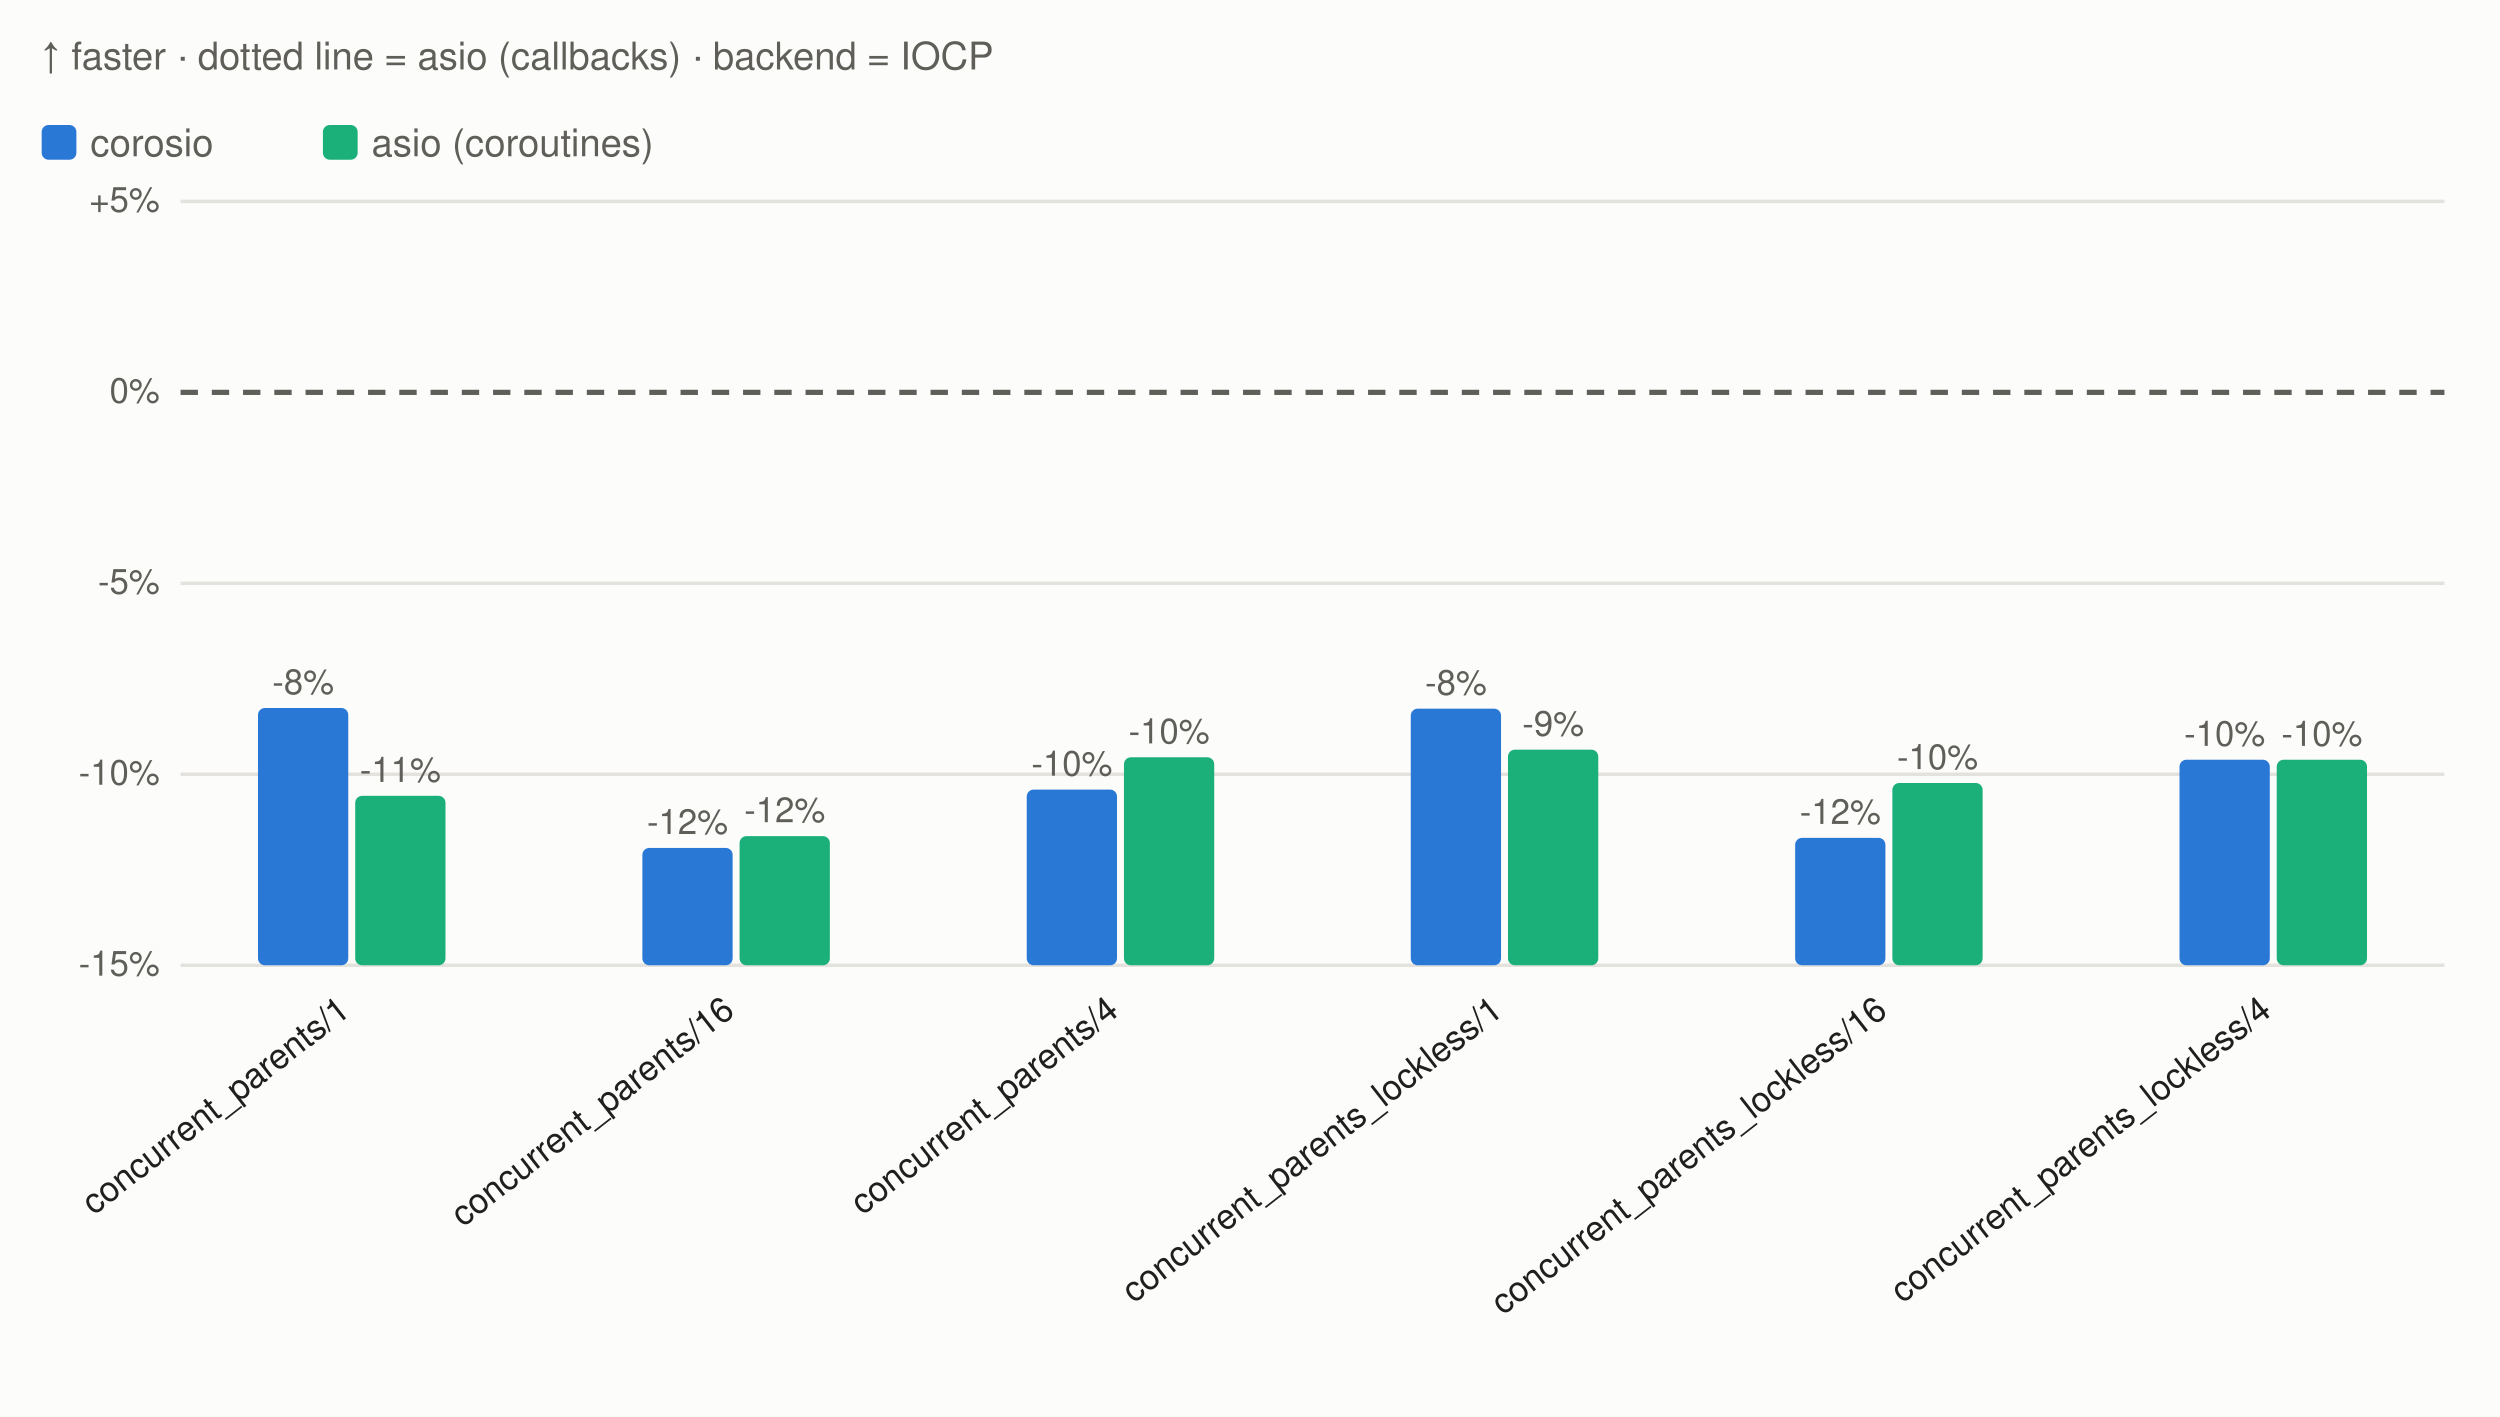
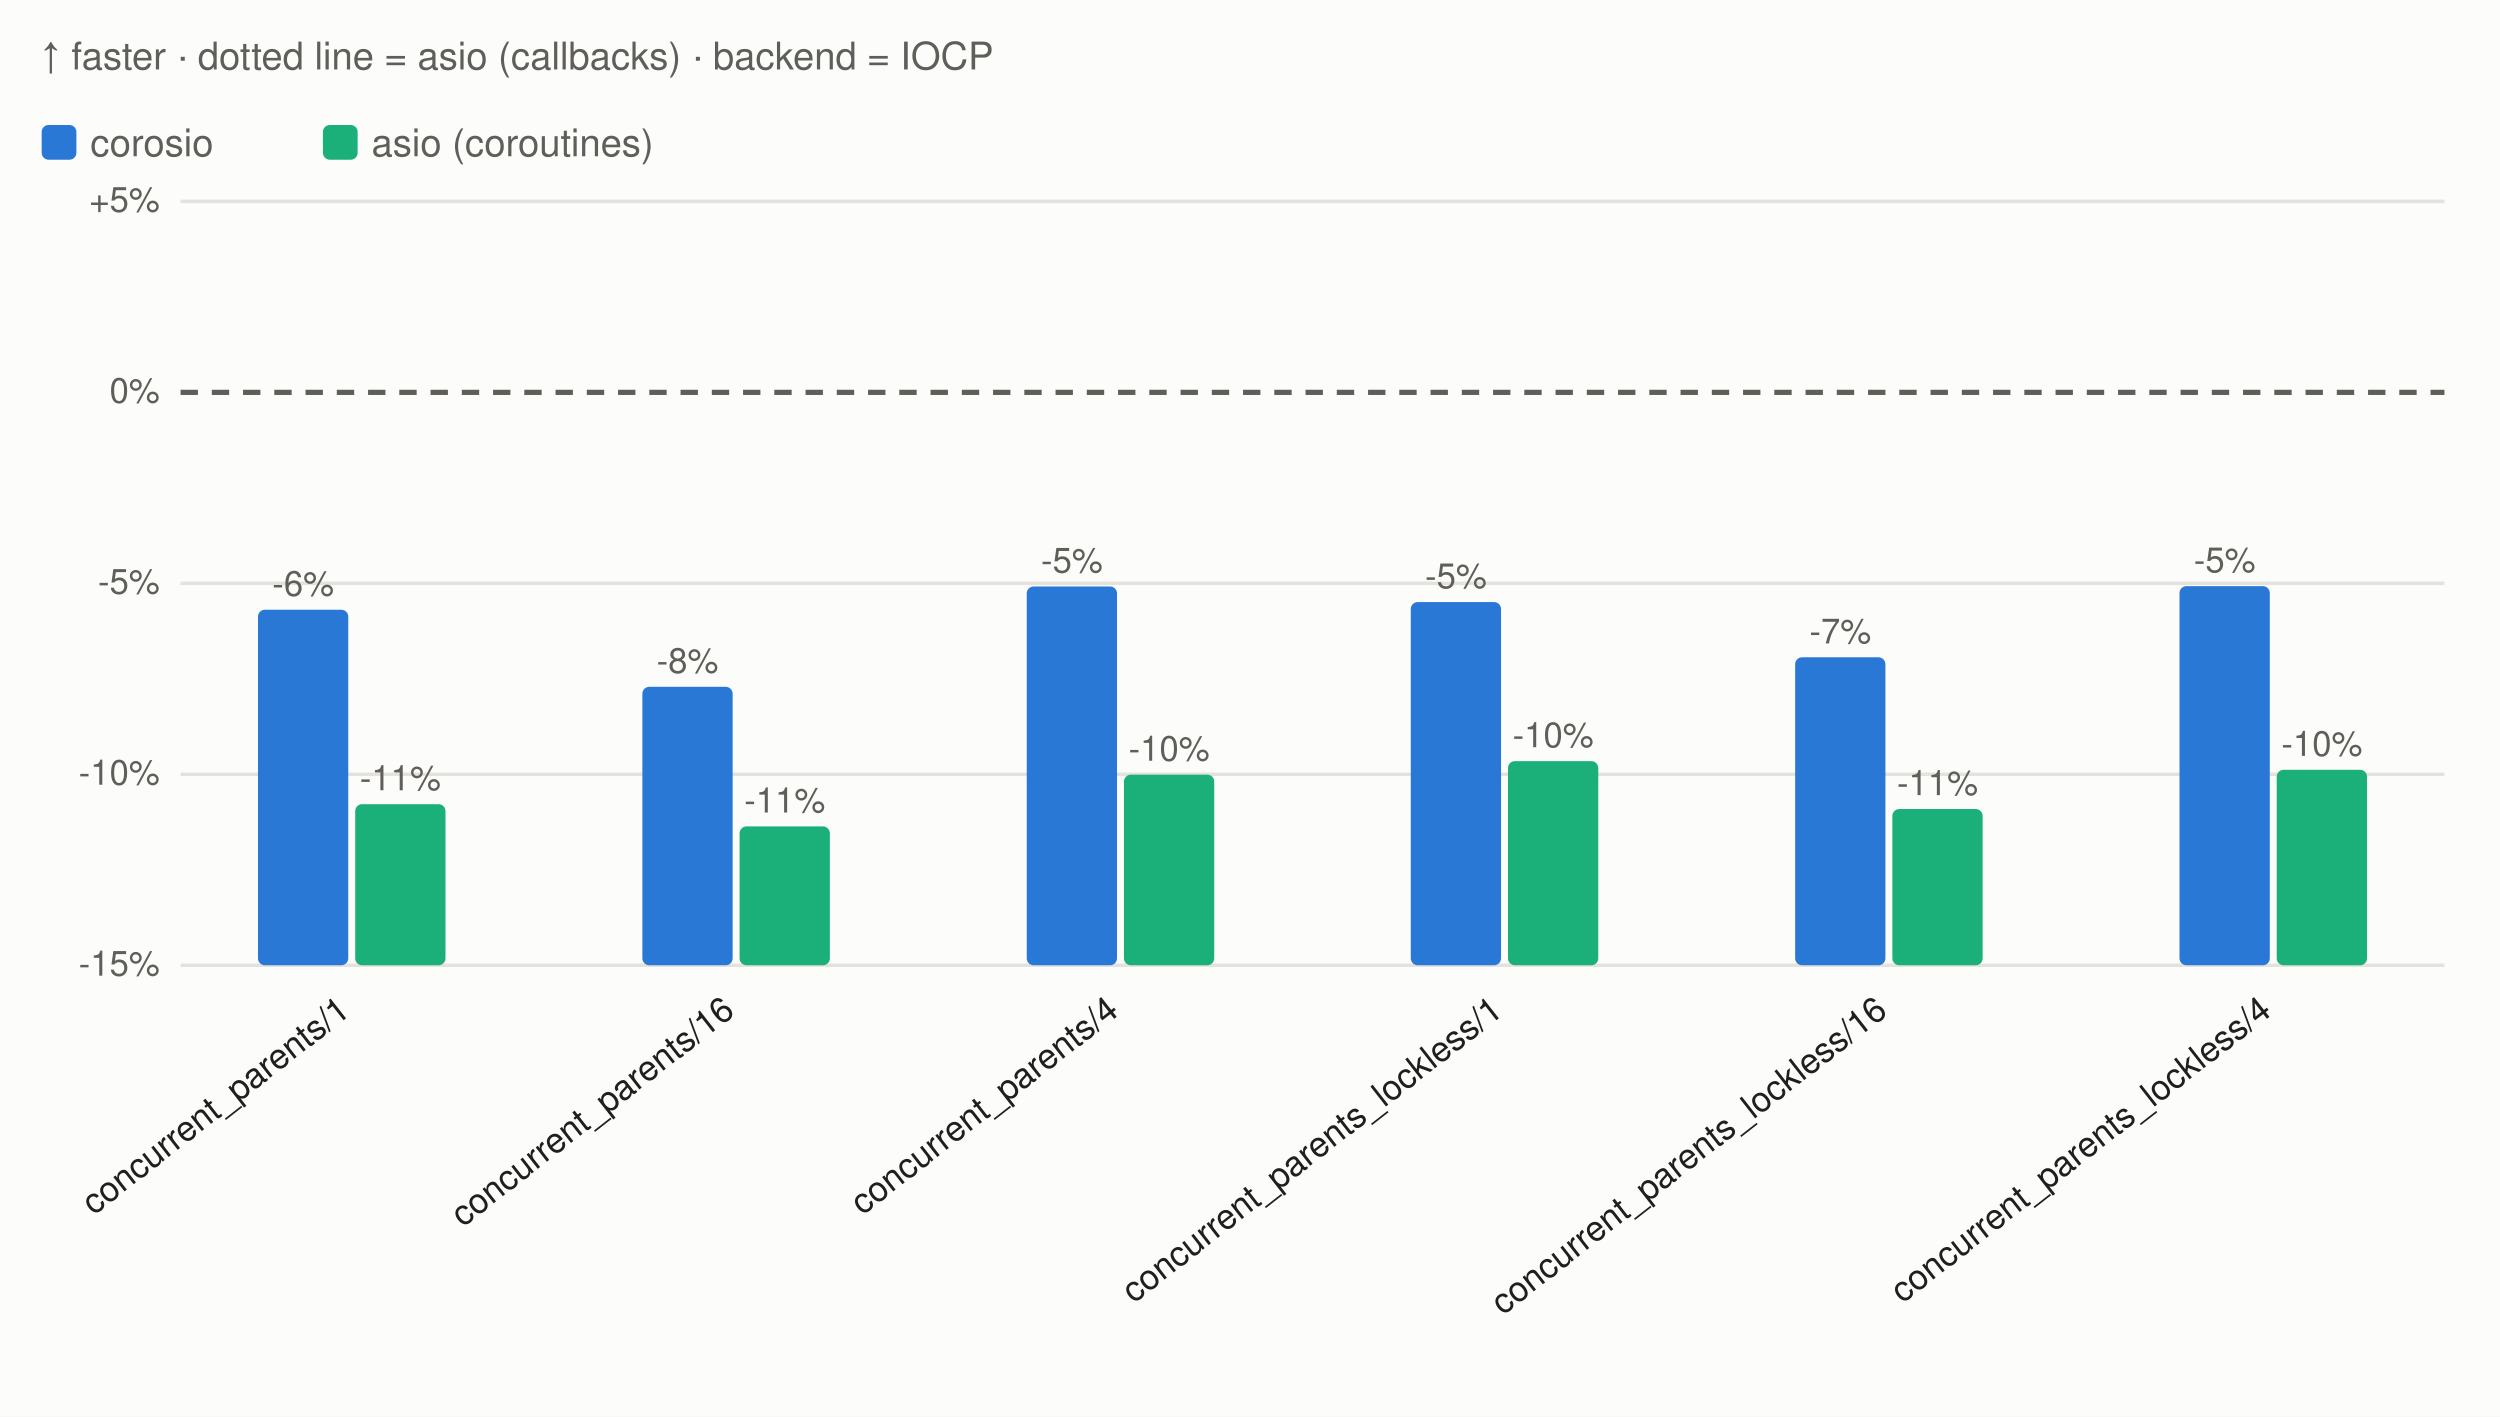
<svg xmlns="http://www.w3.org/2000/svg" class="bch-chart" width="720" height="408" viewBox="0 0 720 408">
  <style>.bch-chart{width:100%;height:auto;overflow:visible}.imageblock.bch-block{align-items:stretch}.imageblock.bch-block .content{width:100%}.bch-seg-label{fill:#ffffff;font-weight:700}html.dark .bch-exact&gt;summary.title,html.dark .bch-exact summary.title{color:var(--text-main-text-primary,#ffffff)}.boostlook .doc .openblock.bch-card{border:1px solid var(--border-border-secondary,#e3e2dc);border-radius:10px;padding:14px 14px 4px;margin-top:1.4rem;margin-bottom:1.4rem}.boostlook .doc .bch-card .imageblock.bch-block{margin-top:0;margin-bottom:0.25rem}.boostlook .doc .bch-card details.bch-exact{margin-top:0;margin-bottom:0.5rem;margin-left:0}.boostlook .doc .bch-card details.bch-exact&gt;summary{margin-left:2rem}.boostlook .doc .bch-card table.stretch,.boostlook #content .bch-card table.stretch{width:100%;margin-left:0;font-size:0.88em}.boostlook .doc .bch-card table.stretch td,.boostlook .doc .bch-card table.stretch th{padding:0.3rem 0.55rem}@media (prefers-color-scheme: dark) {.bch-surface{fill:#1a1a19}.bch-ink{fill:#ffffff}.bch-ink2{fill:#c3c2b7}.bch-grid{stroke:#3a3a38}.bch-zero{stroke:#c3c2b7}.bch-s-native{fill:#3987e5}.bch-s-uring{fill:#d95926}.bch-s-cb{fill:#199e70}.bch-div-pos{fill:#3987e5}.bch-div-neg{fill:#e66767}.bch-div-mid{fill:#383835}}html:not(.dark) .bch-surface{fill:transparent}html:not(.dark) .bch-ink{fill:#1f1f1e}html:not(.dark) .bch-ink2{fill:#5f5e58}html:not(.dark) .bch-grid{stroke:#e3e2dc}html:not(.dark) .bch-zero{stroke:#5f5e58}html:not(.dark) .bch-s-native{fill:#2a78d6}html:not(.dark) .bch-s-uring{fill:#eb6834}html:not(.dark) .bch-s-cb{fill:#1baf7a}html:not(.dark) .bch-div-pos{fill:#2a78d6}html:not(.dark) .bch-div-neg{fill:#e34948}html:not(.dark) .bch-div-mid{fill:#f0efec}html.dark .bch-surface{fill:transparent}html.dark .bch-ink{fill:#ffffff}html.dark .bch-ink2{fill:#c3c2b7}html.dark .bch-grid{stroke:#3a3a38}html.dark .bch-zero{stroke:#c3c2b7}html.dark .bch-s-native{fill:#3987e5}html.dark .bch-s-uring{fill:#d95926}html.dark .bch-s-cb{fill:#199e70}html.dark .bch-div-pos{fill:#3987e5}html.dark .bch-div-neg{fill:#e66767}html.dark .bch-div-mid{fill:#383835}</style>
  <rect width="720" height="408" class="bch-surface" fill="#fcfcfb" />
  <text x="12" y="20" font-family="-apple-system,Segoe UI,Helvetica,Arial,sans-serif" font-size="11" class="bch-ink2" fill="#5f5e58">↑ faster · dotted line = asio (callbacks) · backend = IOCP</text>
  <rect x="12" y="36" width="10" height="10" rx="2" class="bch-s-native" fill="#2a78d6" />
  <text x="26" y="45" font-family="-apple-system,Segoe UI,Helvetica,Arial,sans-serif" font-size="11" class="bch-ink2" fill="#5f5e58">corosio</text>
  <rect x="93" y="36" width="10" height="10" rx="2" class="bch-s-cb" fill="#1baf7a" />
  <text x="107" y="45" font-family="-apple-system,Segoe UI,Helvetica,Arial,sans-serif" font-size="11" class="bch-ink2" fill="#5f5e58">asio (coroutines)</text>
  <line x1="52" y1="278.0" x2="704" y2="278.0" class="bch-grid" stroke="#e3e2dc" stroke-width="1" />
  <text x="46" y="281.0" font-family="-apple-system,Segoe UI,Helvetica,Arial,sans-serif" font-size="10" class="bch-ink2" fill="#5f5e58" text-anchor="end">-15%</text>
  <line x1="52" y1="223.0" x2="704" y2="223.0" class="bch-grid" stroke="#e3e2dc" stroke-width="1" />
  <text x="46" y="226.0" font-family="-apple-system,Segoe UI,Helvetica,Arial,sans-serif" font-size="10" class="bch-ink2" fill="#5f5e58" text-anchor="end">-10%</text>
  <line x1="52" y1="168.0" x2="704" y2="168.0" class="bch-grid" stroke="#e3e2dc" stroke-width="1" />
  <text x="46" y="171.0" font-family="-apple-system,Segoe UI,Helvetica,Arial,sans-serif" font-size="10" class="bch-ink2" fill="#5f5e58" text-anchor="end">-5%</text>
  <line x1="52" y1="58.0" x2="704" y2="58.0" class="bch-grid" stroke="#e3e2dc" stroke-width="1" />
  <text x="46" y="61.0" font-family="-apple-system,Segoe UI,Helvetica,Arial,sans-serif" font-size="10" class="bch-ink2" fill="#5f5e58" text-anchor="end">+5%</text>
  <text x="46" y="116.0" font-family="-apple-system,Segoe UI,Helvetica,Arial,sans-serif" font-size="10" class="bch-ink2" fill="#5f5e58" text-anchor="end">0%</text>
-   <rect x="74.3" y="203.9" width="26.0" height="74.1" rx="2" class="bch-s-native" fill="#2a78d6" />
-   <text x="87.3" y="199.9" font-family="-apple-system,Segoe UI,Helvetica,Arial,sans-serif" font-size="10" class="bch-ink2" fill="#5f5e58" text-anchor="middle">-8%</text>
-   <rect x="102.3" y="229.2" width="26.0" height="48.8" rx="2" class="bch-s-cb" fill="#1baf7a" />
-   <text x="115.3" y="225.2" font-family="-apple-system,Segoe UI,Helvetica,Arial,sans-serif" font-size="10" class="bch-ink2" fill="#5f5e58" text-anchor="middle">-11%</text>
+   <rect x="74.3" y="175.6" width="26.0" height="102.4" rx="2" class="bch-s-native" fill="#2a78d6" />
+   <text x="87.3" y="171.6" font-family="-apple-system,Segoe UI,Helvetica,Arial,sans-serif" font-size="10" class="bch-ink2" fill="#5f5e58" text-anchor="middle">-6%</text>
+   <rect x="102.3" y="231.6" width="26.0" height="46.4" rx="2" class="bch-s-cb" fill="#1baf7a" />
+   <text x="115.3" y="227.6" font-family="-apple-system,Segoe UI,Helvetica,Arial,sans-serif" font-size="10" class="bch-ink2" fill="#5f5e58" text-anchor="middle">-11%</text>
  <text x="101.3" y="292.0" font-family="-apple-system,Segoe UI,Helvetica,Arial,sans-serif" font-size="10" class="bch-ink" fill="#1f1f1e" text-anchor="end" transform="rotate(-38 101.3 292.0)">concurrent_parents/1</text>
-   <rect x="185.0" y="244.2" width="26.0" height="33.8" rx="2" class="bch-s-native" fill="#2a78d6" />
-   <text x="198.0" y="240.2" font-family="-apple-system,Segoe UI,Helvetica,Arial,sans-serif" font-size="10" class="bch-ink2" fill="#5f5e58" text-anchor="middle">-12%</text>
-   <rect x="213.0" y="240.8" width="26.0" height="37.2" rx="2" class="bch-s-cb" fill="#1baf7a" />
-   <text x="226.0" y="236.8" font-family="-apple-system,Segoe UI,Helvetica,Arial,sans-serif" font-size="10" class="bch-ink2" fill="#5f5e58" text-anchor="middle">-12%</text>
+   <rect x="185.0" y="197.8" width="26.0" height="80.2" rx="2" class="bch-s-native" fill="#2a78d6" />
+   <text x="198.0" y="193.8" font-family="-apple-system,Segoe UI,Helvetica,Arial,sans-serif" font-size="10" class="bch-ink2" fill="#5f5e58" text-anchor="middle">-8%</text>
+   <rect x="213.0" y="238.0" width="26.0" height="40.0" rx="2" class="bch-s-cb" fill="#1baf7a" />
+   <text x="226.0" y="234.0" font-family="-apple-system,Segoe UI,Helvetica,Arial,sans-serif" font-size="10" class="bch-ink2" fill="#5f5e58" text-anchor="middle">-11%</text>
  <text x="212.0" y="292.0" font-family="-apple-system,Segoe UI,Helvetica,Arial,sans-serif" font-size="10" class="bch-ink" fill="#1f1f1e" text-anchor="end" transform="rotate(-38 212.0 292.0)">concurrent_parents/16</text>
-   <rect x="295.7" y="227.4" width="26.0" height="50.6" rx="2" class="bch-s-native" fill="#2a78d6" />
-   <text x="308.7" y="223.4" font-family="-apple-system,Segoe UI,Helvetica,Arial,sans-serif" font-size="10" class="bch-ink2" fill="#5f5e58" text-anchor="middle">-10%</text>
-   <rect x="323.7" y="218.1" width="26.0" height="59.9" rx="2" class="bch-s-cb" fill="#1baf7a" />
-   <text x="336.7" y="214.1" font-family="-apple-system,Segoe UI,Helvetica,Arial,sans-serif" font-size="10" class="bch-ink2" fill="#5f5e58" text-anchor="middle">-10%</text>
+   <rect x="295.7" y="168.9" width="26.0" height="109.1" rx="2" class="bch-s-native" fill="#2a78d6" />
+   <text x="308.7" y="164.9" font-family="-apple-system,Segoe UI,Helvetica,Arial,sans-serif" font-size="10" class="bch-ink2" fill="#5f5e58" text-anchor="middle">-5%</text>
+   <rect x="323.7" y="223.1" width="26.0" height="54.9" rx="2" class="bch-s-cb" fill="#1baf7a" />
+   <text x="336.7" y="219.1" font-family="-apple-system,Segoe UI,Helvetica,Arial,sans-serif" font-size="10" class="bch-ink2" fill="#5f5e58" text-anchor="middle">-10%</text>
  <text x="322.7" y="292.0" font-family="-apple-system,Segoe UI,Helvetica,Arial,sans-serif" font-size="10" class="bch-ink" fill="#1f1f1e" text-anchor="end" transform="rotate(-38 322.7 292.0)">concurrent_parents/4</text>
-   <rect x="406.3" y="204.1" width="26.0" height="73.9" rx="2" class="bch-s-native" fill="#2a78d6" />
-   <text x="419.3" y="200.1" font-family="-apple-system,Segoe UI,Helvetica,Arial,sans-serif" font-size="10" class="bch-ink2" fill="#5f5e58" text-anchor="middle">-8%</text>
-   <rect x="434.3" y="215.9" width="26.0" height="62.1" rx="2" class="bch-s-cb" fill="#1baf7a" />
-   <text x="447.3" y="211.9" font-family="-apple-system,Segoe UI,Helvetica,Arial,sans-serif" font-size="10" class="bch-ink2" fill="#5f5e58" text-anchor="middle">-9%</text>
+   <rect x="406.3" y="173.4" width="26.0" height="104.6" rx="2" class="bch-s-native" fill="#2a78d6" />
+   <text x="419.3" y="169.4" font-family="-apple-system,Segoe UI,Helvetica,Arial,sans-serif" font-size="10" class="bch-ink2" fill="#5f5e58" text-anchor="middle">-5%</text>
+   <rect x="434.3" y="219.2" width="26.0" height="58.8" rx="2" class="bch-s-cb" fill="#1baf7a" />
+   <text x="447.3" y="215.2" font-family="-apple-system,Segoe UI,Helvetica,Arial,sans-serif" font-size="10" class="bch-ink2" fill="#5f5e58" text-anchor="middle">-10%</text>
  <text x="433.3" y="292.0" font-family="-apple-system,Segoe UI,Helvetica,Arial,sans-serif" font-size="10" class="bch-ink" fill="#1f1f1e" text-anchor="end" transform="rotate(-38 433.3 292.0)">concurrent_parents_lockless/1</text>
-   <rect x="517.0" y="241.3" width="26.0" height="36.7" rx="2" class="bch-s-native" fill="#2a78d6" />
-   <text x="530.0" y="237.3" font-family="-apple-system,Segoe UI,Helvetica,Arial,sans-serif" font-size="10" class="bch-ink2" fill="#5f5e58" text-anchor="middle">-12%</text>
-   <rect x="545.0" y="225.5" width="26.0" height="52.5" rx="2" class="bch-s-cb" fill="#1baf7a" />
-   <text x="558.0" y="221.5" font-family="-apple-system,Segoe UI,Helvetica,Arial,sans-serif" font-size="10" class="bch-ink2" fill="#5f5e58" text-anchor="middle">-10%</text>
+   <rect x="517.0" y="189.3" width="26.0" height="88.7" rx="2" class="bch-s-native" fill="#2a78d6" />
+   <text x="530.0" y="185.3" font-family="-apple-system,Segoe UI,Helvetica,Arial,sans-serif" font-size="10" class="bch-ink2" fill="#5f5e58" text-anchor="middle">-7%</text>
+   <rect x="545.0" y="233.0" width="26.0" height="45.0" rx="2" class="bch-s-cb" fill="#1baf7a" />
+   <text x="558.0" y="229.0" font-family="-apple-system,Segoe UI,Helvetica,Arial,sans-serif" font-size="10" class="bch-ink2" fill="#5f5e58" text-anchor="middle">-11%</text>
  <text x="544.0" y="292.0" font-family="-apple-system,Segoe UI,Helvetica,Arial,sans-serif" font-size="10" class="bch-ink" fill="#1f1f1e" text-anchor="end" transform="rotate(-38 544.0 292.0)">concurrent_parents_lockless/16</text>
-   <rect x="627.7" y="218.8" width="26.0" height="59.2" rx="2" class="bch-s-native" fill="#2a78d6" />
-   <text x="640.7" y="214.8" font-family="-apple-system,Segoe UI,Helvetica,Arial,sans-serif" font-size="10" class="bch-ink2" fill="#5f5e58" text-anchor="middle">-10%</text>
-   <rect x="655.7" y="218.8" width="26.0" height="59.2" rx="2" class="bch-s-cb" fill="#1baf7a" />
-   <text x="668.7" y="214.8" font-family="-apple-system,Segoe UI,Helvetica,Arial,sans-serif" font-size="10" class="bch-ink2" fill="#5f5e58" text-anchor="middle">-10%</text>
+   <rect x="627.7" y="168.8" width="26.0" height="109.2" rx="2" class="bch-s-native" fill="#2a78d6" />
+   <text x="640.7" y="164.8" font-family="-apple-system,Segoe UI,Helvetica,Arial,sans-serif" font-size="10" class="bch-ink2" fill="#5f5e58" text-anchor="middle">-5%</text>
+   <rect x="655.7" y="221.7" width="26.0" height="56.3" rx="2" class="bch-s-cb" fill="#1baf7a" />
+   <text x="668.7" y="217.7" font-family="-apple-system,Segoe UI,Helvetica,Arial,sans-serif" font-size="10" class="bch-ink2" fill="#5f5e58" text-anchor="middle">-10%</text>
  <text x="654.7" y="292.0" font-family="-apple-system,Segoe UI,Helvetica,Arial,sans-serif" font-size="10" class="bch-ink" fill="#1f1f1e" text-anchor="end" transform="rotate(-38 654.7 292.0)">concurrent_parents_lockless/4</text>
  <line x1="52" y1="113.0" x2="704" y2="113.0" class="bch-zero" stroke="#5f5e58" stroke-width="1.5" stroke-dasharray="5 4" />
</svg>
